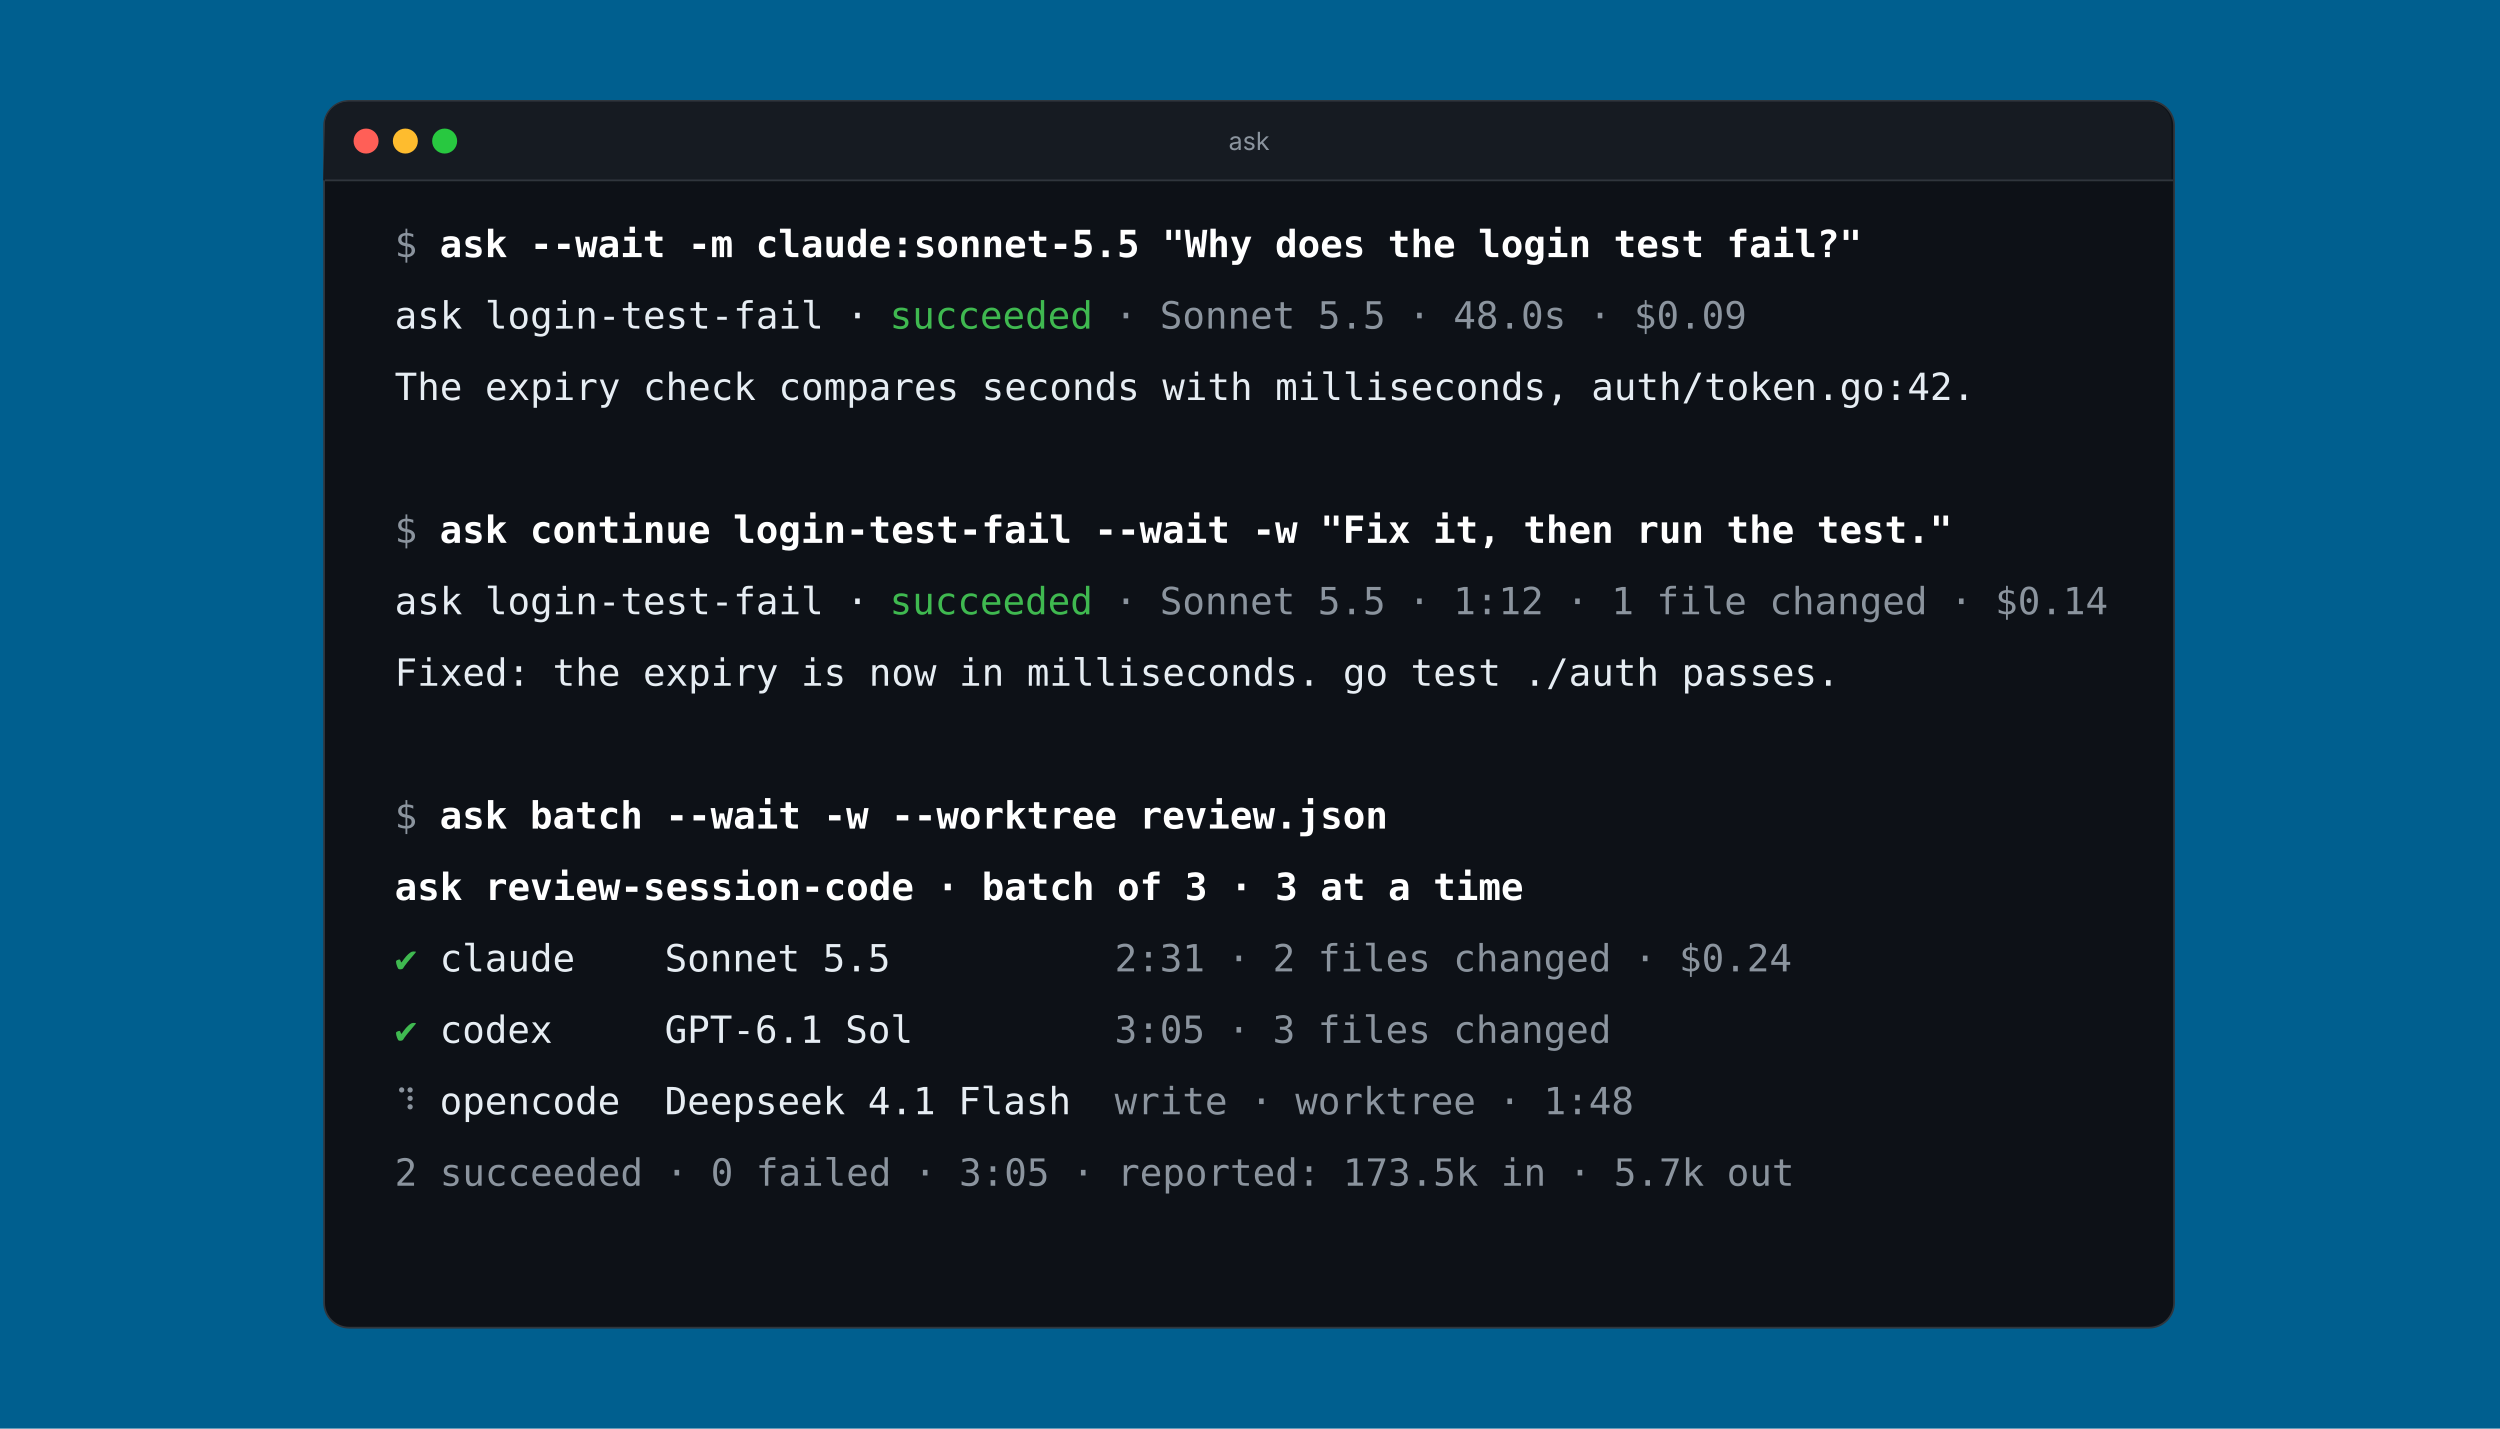
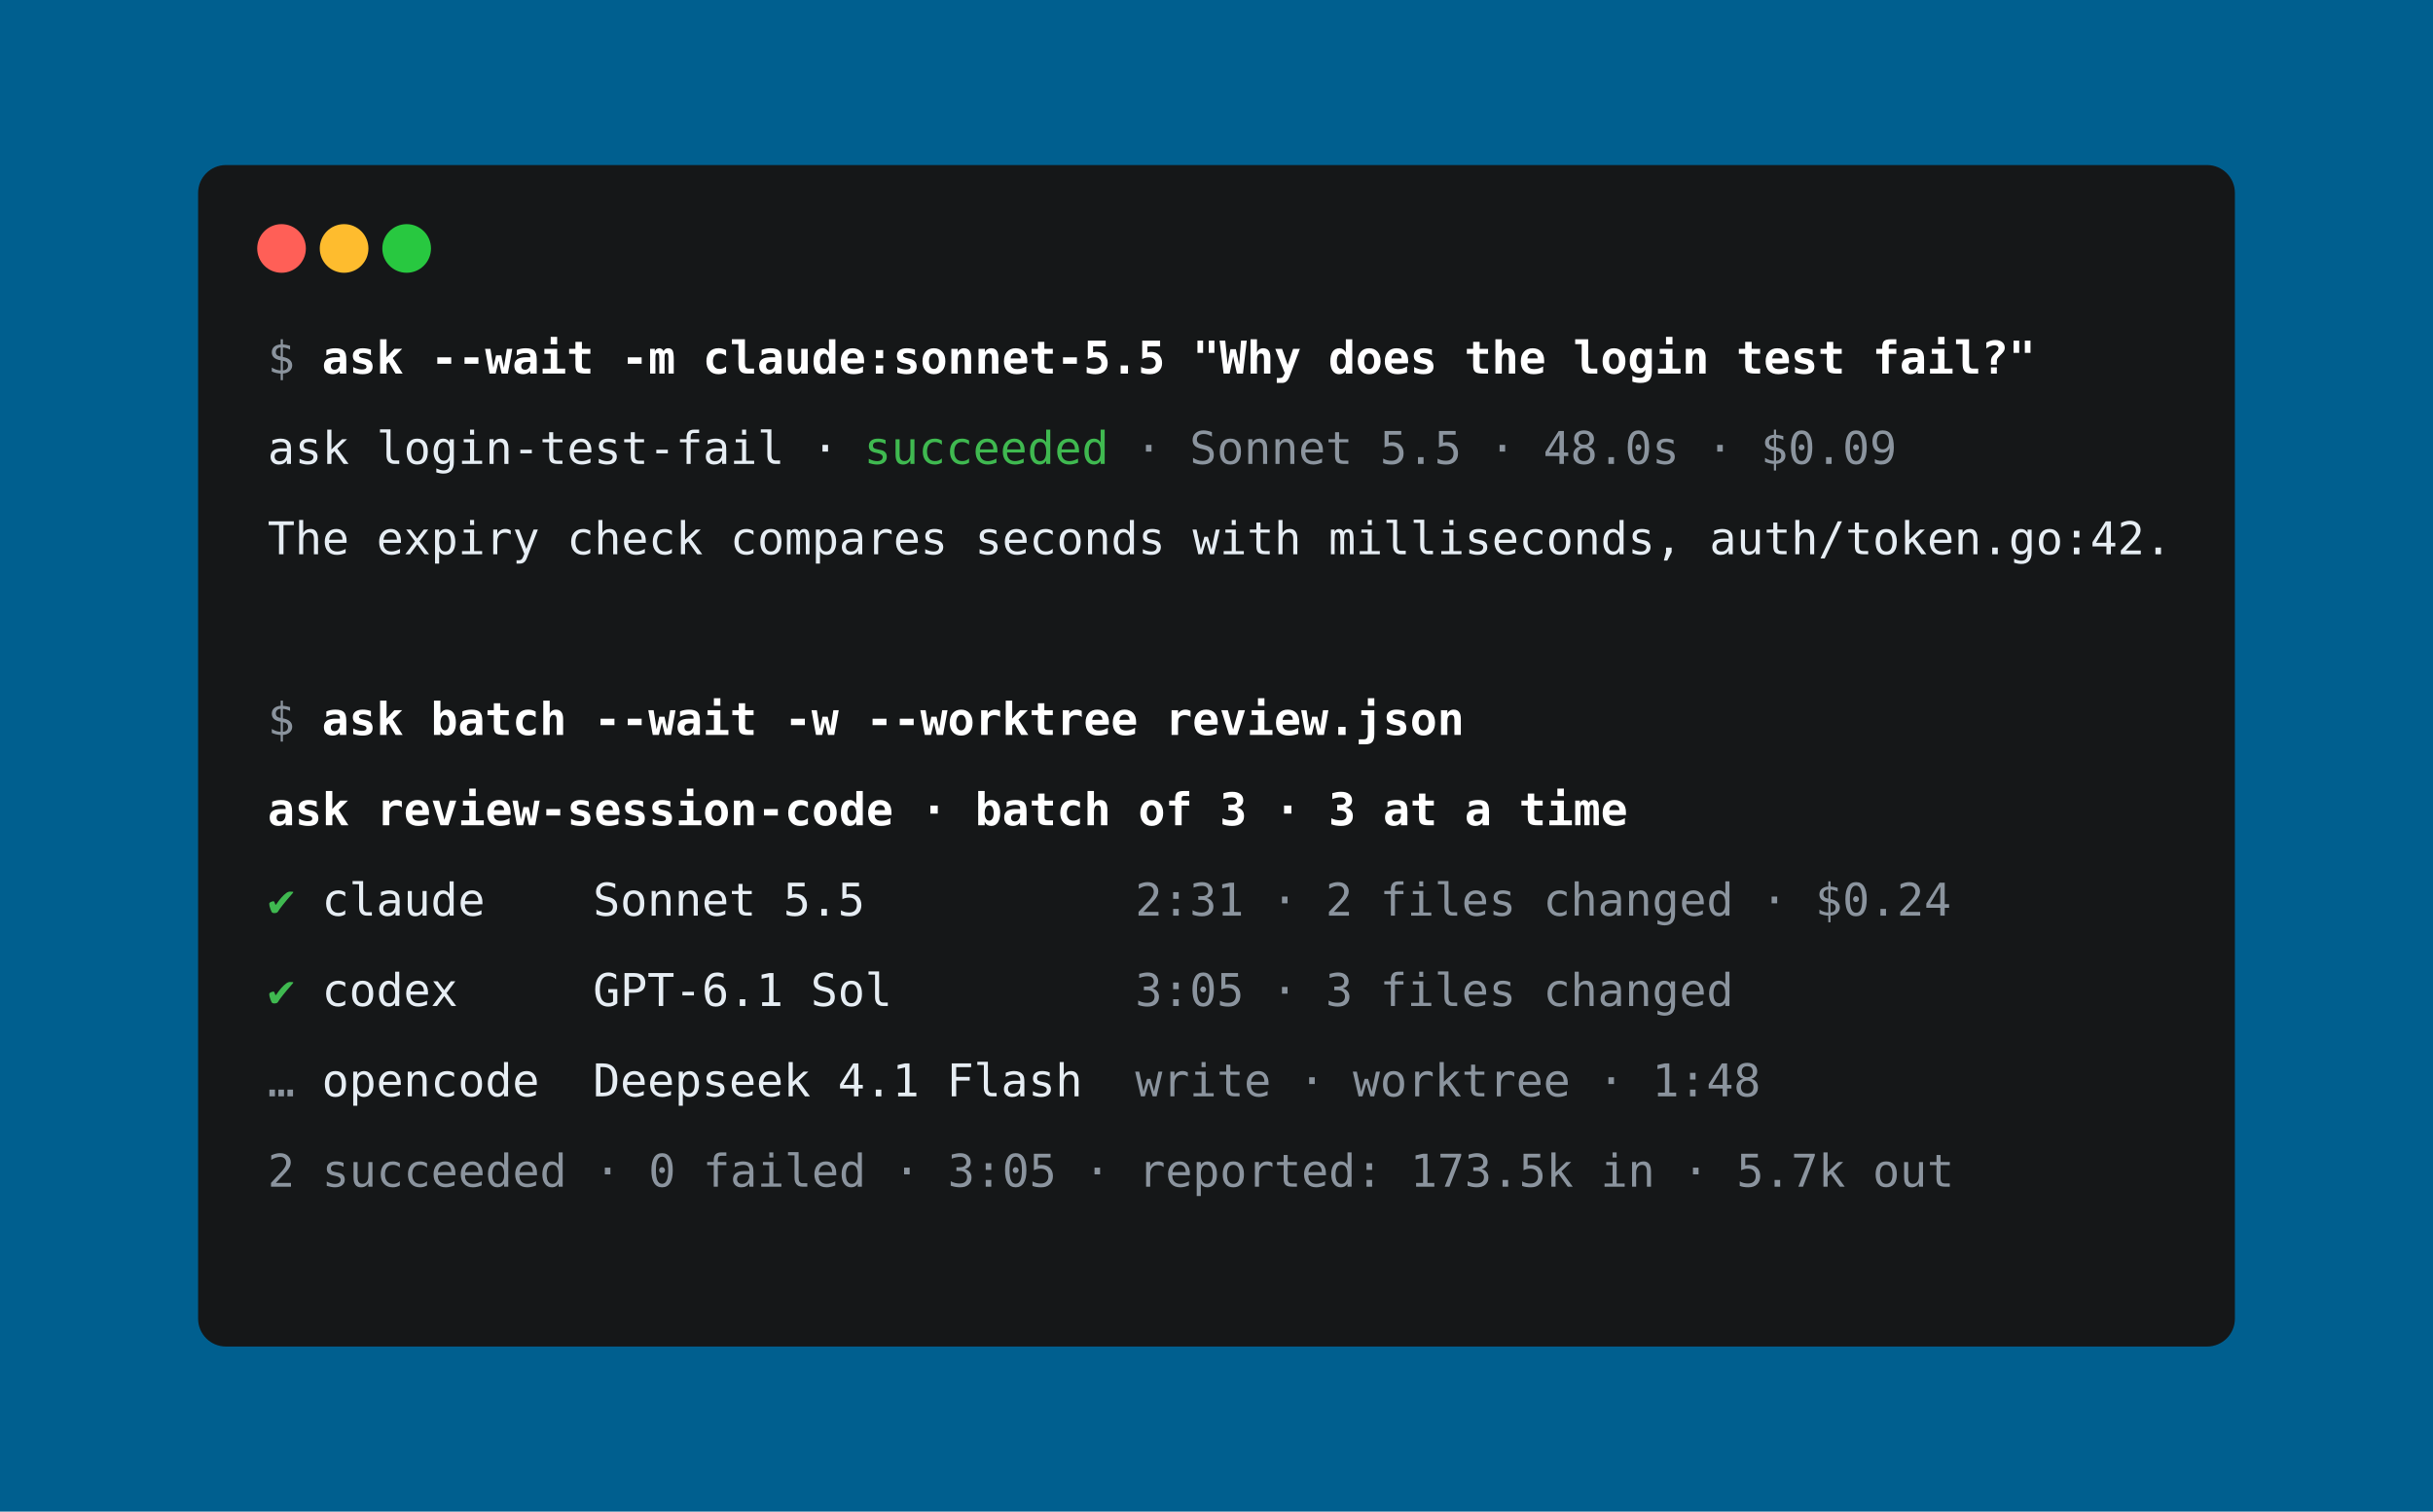
- <svg xmlns="http://www.w3.org/2000/svg" width="1400" height="800" viewBox="0 0 1400 800">
-   <rect width="1400" height="800" fill="#005f8f" />
-   <g transform="translate(181 56)">
-     <rect x="0.5" y="0.5" width="1036" height="687" rx="14" fill="#0d1117" stroke="#30363d" />
-     <path d="M1 14 a13 13 0 0 1 13 -13 h1008 a13 13 0 0 1 13 13 v31 h-1035 z" fill="#161b22" />
-     <line x1="1" y1="45" x2="1036" y2="45" stroke="#30363d" />
-     <circle cx="24" cy="23" r="7" fill="#ff5f57" />
-     <circle cx="46" cy="23" r="7" fill="#febc2e" />
-     <circle cx="68" cy="23" r="7" fill="#28c840" />
-     <text x="518.5" y="28" fill="#8b949e" font-size="14" text-anchor="middle" font-family="ui-sans-serif, -apple-system, Segoe UI, sans-serif">ask</text>
-     <g font-family="ui-monospace, SFMono-Regular, Menlo, Consolas, monospace" font-size="21">
-       <text y="88">
+ <svg xmlns="http://www.w3.org/2000/svg" width="1400" height="870" viewBox="0 0 1400 870">
+   <rect width="1400" height="870" fill="#005f8f" />
+   <g transform="translate(114 95)">
+     <rect width="1172" height="680" rx="16" fill="#151718" />
+     <circle cx="48" cy="48" r="14" fill="#ff5f57" />
+     <circle cx="84" cy="48" r="14" fill="#febc2e" />
+     <circle cx="120" cy="48" r="14" fill="#28c840" />
+     <g font-family="ui-monospace, SFMono-Regular, Menlo, Consolas, monospace" font-size="26">
+       <text y="120">
        <tspan x="40.0" fill="#8b949e" font-weight="400">$ </tspan>
-         <tspan x="65.2" fill="#ffffff" font-weight="600">ask --wait -m claude:sonnet-5.5 "Why does the login test fail?"</tspan>
+         <tspan x="71.2" fill="#ffffff" font-weight="600">ask --wait -m claude:sonnet-5.5 "Why does the login test fail?"</tspan>
      </text>
-       <text y="128">
+       <text y="172">
        <tspan x="40.0" fill="#e6edf3" font-weight="400">ask login-test-fail · </tspan>
-         <tspan x="317.2" fill="#3fb950" font-weight="400">succeeded</tspan>
-         <tspan x="443.2" fill="#8b949e" font-weight="400">· Sonnet 5.5 · 48.0s · $0.09</tspan>
+         <tspan x="383.2" fill="#3fb950" font-weight="400">succeeded</tspan>
+         <tspan x="539.2" fill="#8b949e" font-weight="400">· Sonnet 5.5 · 48.0s · $0.09</tspan>
      </text>
-       <text y="168">
+       <text y="224">
        <tspan x="40.0" fill="#e6edf3" font-weight="400">The expiry check compares seconds with milliseconds, auth/token.go:42.</tspan>
      </text>
-       <text y="208" />
-       <text y="248">
+       <text y="276" />
+       <text y="328">
        <tspan x="40.0" fill="#8b949e" font-weight="400">$ </tspan>
-         <tspan x="65.2" fill="#ffffff" font-weight="600">ask continue login-test-fail --wait -w "Fix it, then run the test."</tspan>
+         <tspan x="71.2" fill="#ffffff" font-weight="600">ask batch --wait -w --worktree review.json</tspan>
      </text>
-       <text y="288">
-         <tspan x="40.0" fill="#e6edf3" font-weight="400">ask login-test-fail · </tspan>
-         <tspan x="317.2" fill="#3fb950" font-weight="400">succeeded</tspan>
-         <tspan x="443.2" fill="#8b949e" font-weight="400">· Sonnet 5.5 · 1:12 · 1 file changed · $0.14</tspan>
-       </text>
-       <text y="328">
-         <tspan x="40.0" fill="#e6edf3" font-weight="400">Fixed: the expiry is now in milliseconds. go test ./auth passes.</tspan>
-       </text>
-       <text y="368" />
-       <text y="408">
-         <tspan x="40.0" fill="#8b949e" font-weight="400">$ </tspan>
-         <tspan x="65.2" fill="#ffffff" font-weight="600">ask batch --wait -w --worktree review.json</tspan>
-       </text>
-       <text y="448">
+       <text y="380">
        <tspan x="40.0" fill="#ffffff" font-weight="600">ask review-session-code · batch of 3 · 3 at a time</tspan>
      </text>
-       <text y="488">
+       <text y="432">
        <tspan x="40.0" fill="#3fb950" font-weight="400">✔ </tspan>
-         <tspan x="65.2" fill="#e6edf3" font-weight="400">claude    </tspan>
-         <tspan x="191.2" fill="#e6edf3" font-weight="400">Sonnet 5.5          </tspan>
-         <tspan x="443.2" fill="#8b949e" font-weight="400">2:31 · 2 files changed · $0.24</tspan>
+         <tspan x="71.2" fill="#e6edf3" font-weight="400">claude    </tspan>
+         <tspan x="227.2" fill="#e6edf3" font-weight="400">Sonnet 5.5          </tspan>
+         <tspan x="539.2" fill="#8b949e" font-weight="400">2:31 · 2 files changed · $0.24</tspan>
      </text>
-       <text y="528">
+       <text y="484">
        <tspan x="40.0" fill="#3fb950" font-weight="400">✔ </tspan>
-         <tspan x="65.2" fill="#e6edf3" font-weight="400">codex     </tspan>
-         <tspan x="191.2" fill="#e6edf3" font-weight="400">GPT-6.1 Sol         </tspan>
-         <tspan x="443.2" fill="#8b949e" font-weight="400">3:05 · 3 files changed</tspan>
+         <tspan x="71.2" fill="#e6edf3" font-weight="400">codex     </tspan>
+         <tspan x="227.2" fill="#e6edf3" font-weight="400">GPT-6.1 Sol         </tspan>
+         <tspan x="539.2" fill="#8b949e" font-weight="400">3:05 · 3 files changed</tspan>
      </text>
-       <text y="568">
-         <tspan x="40.0" fill="#8b949e" font-weight="400">⠹ </tspan>
-         <tspan x="65.2" fill="#e6edf3" font-weight="400">opencode  </tspan>
-         <tspan x="191.2" fill="#e6edf3" font-weight="400">Deepseek 4.1 Flash  </tspan>
-         <tspan x="443.2" fill="#8b949e" font-weight="400">write · worktree · 1:48</tspan>
+       <text y="536">
+         <tspan x="40.0" fill="#8b949e" font-weight="400">… </tspan>
+         <tspan x="71.2" fill="#e6edf3" font-weight="400">opencode  </tspan>
+         <tspan x="227.2" fill="#e6edf3" font-weight="400">Deepseek 4.1 Flash  </tspan>
+         <tspan x="539.2" fill="#8b949e" font-weight="400">write · worktree · 1:48</tspan>
      </text>
-       <text y="608">
+       <text y="588">
        <tspan x="40.0" fill="#8b949e" font-weight="400">2 succeeded · 0 failed · 3:05 · reported: 173.5k in · 5.7k out</tspan>
      </text>
    </g>
  </g>
</svg>
